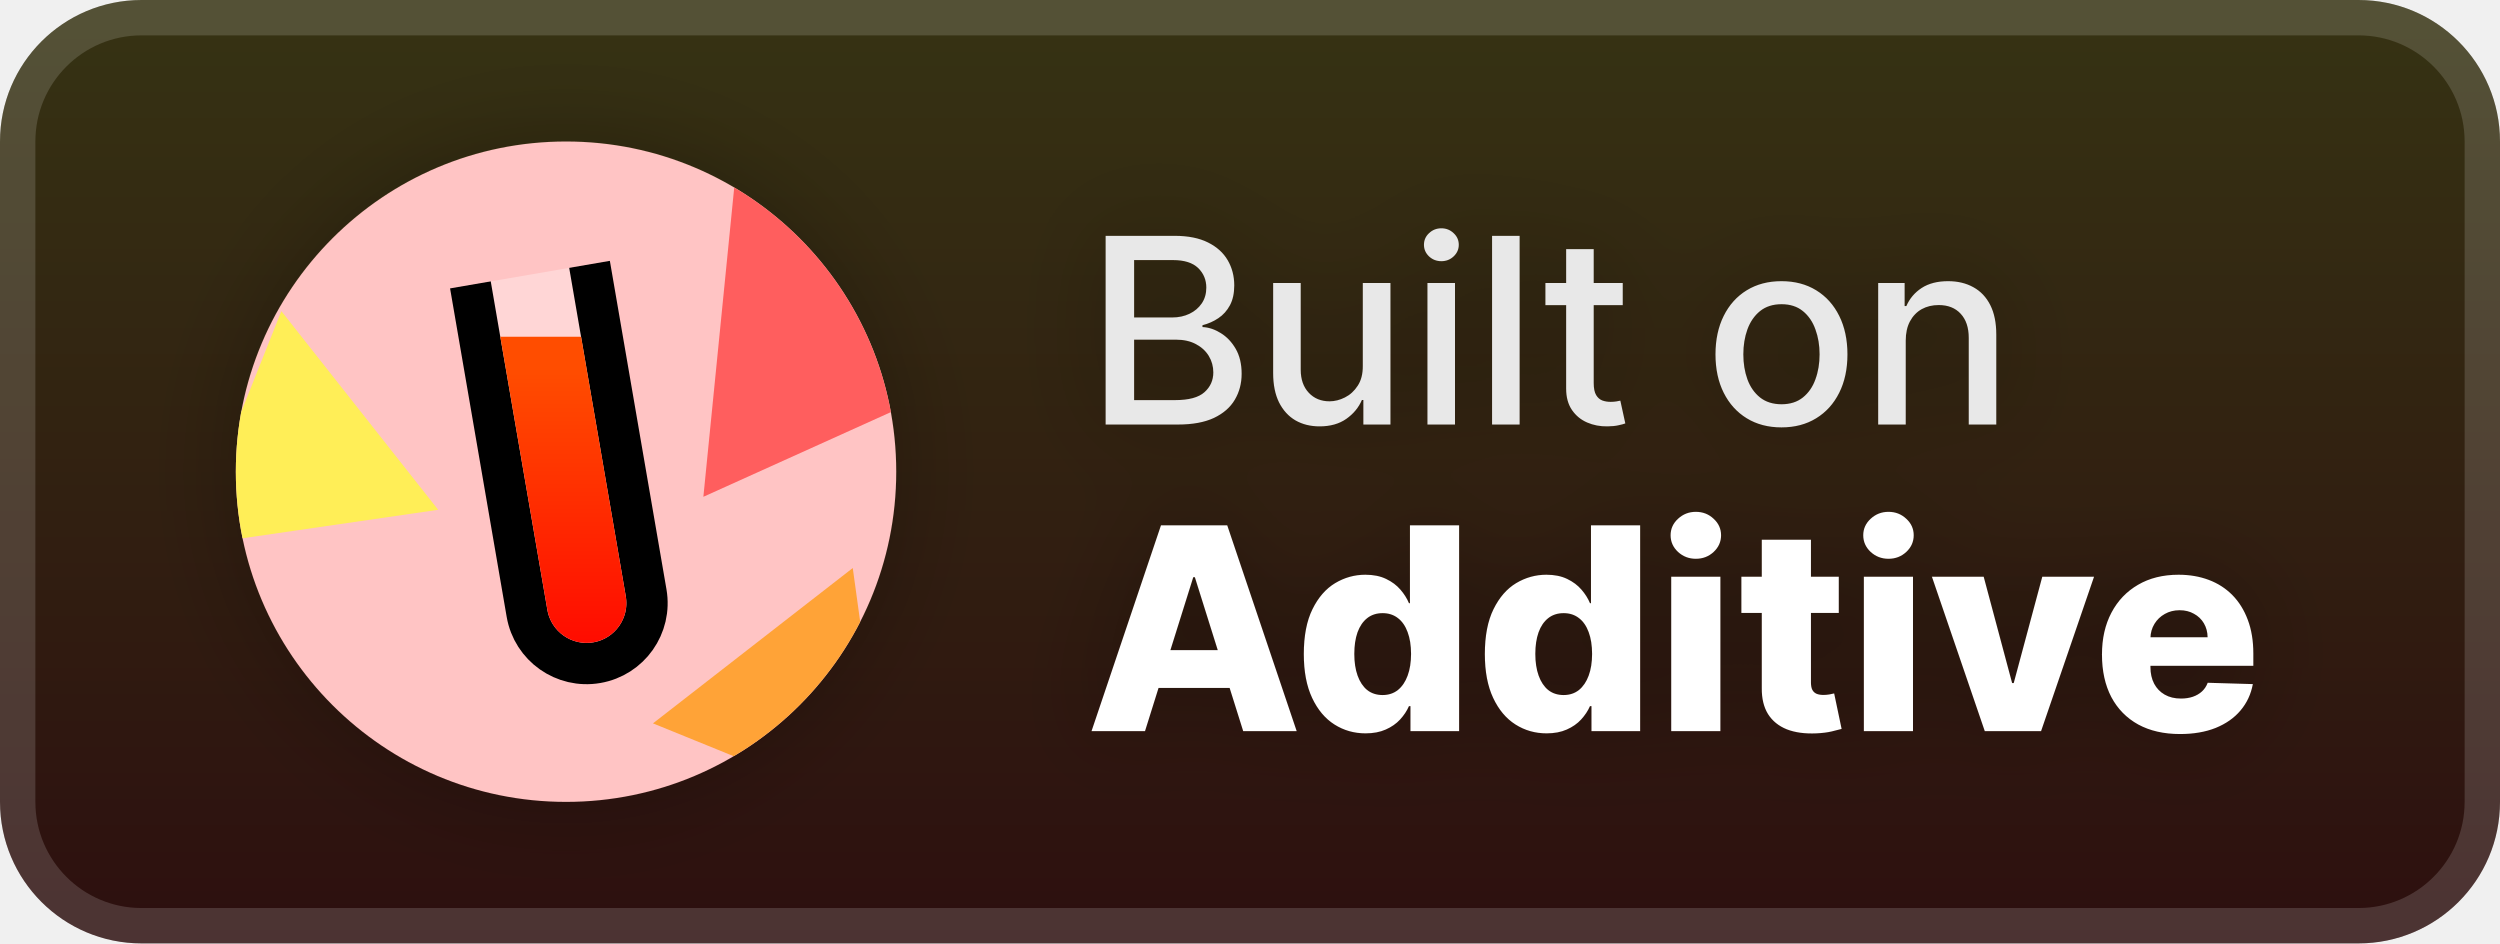
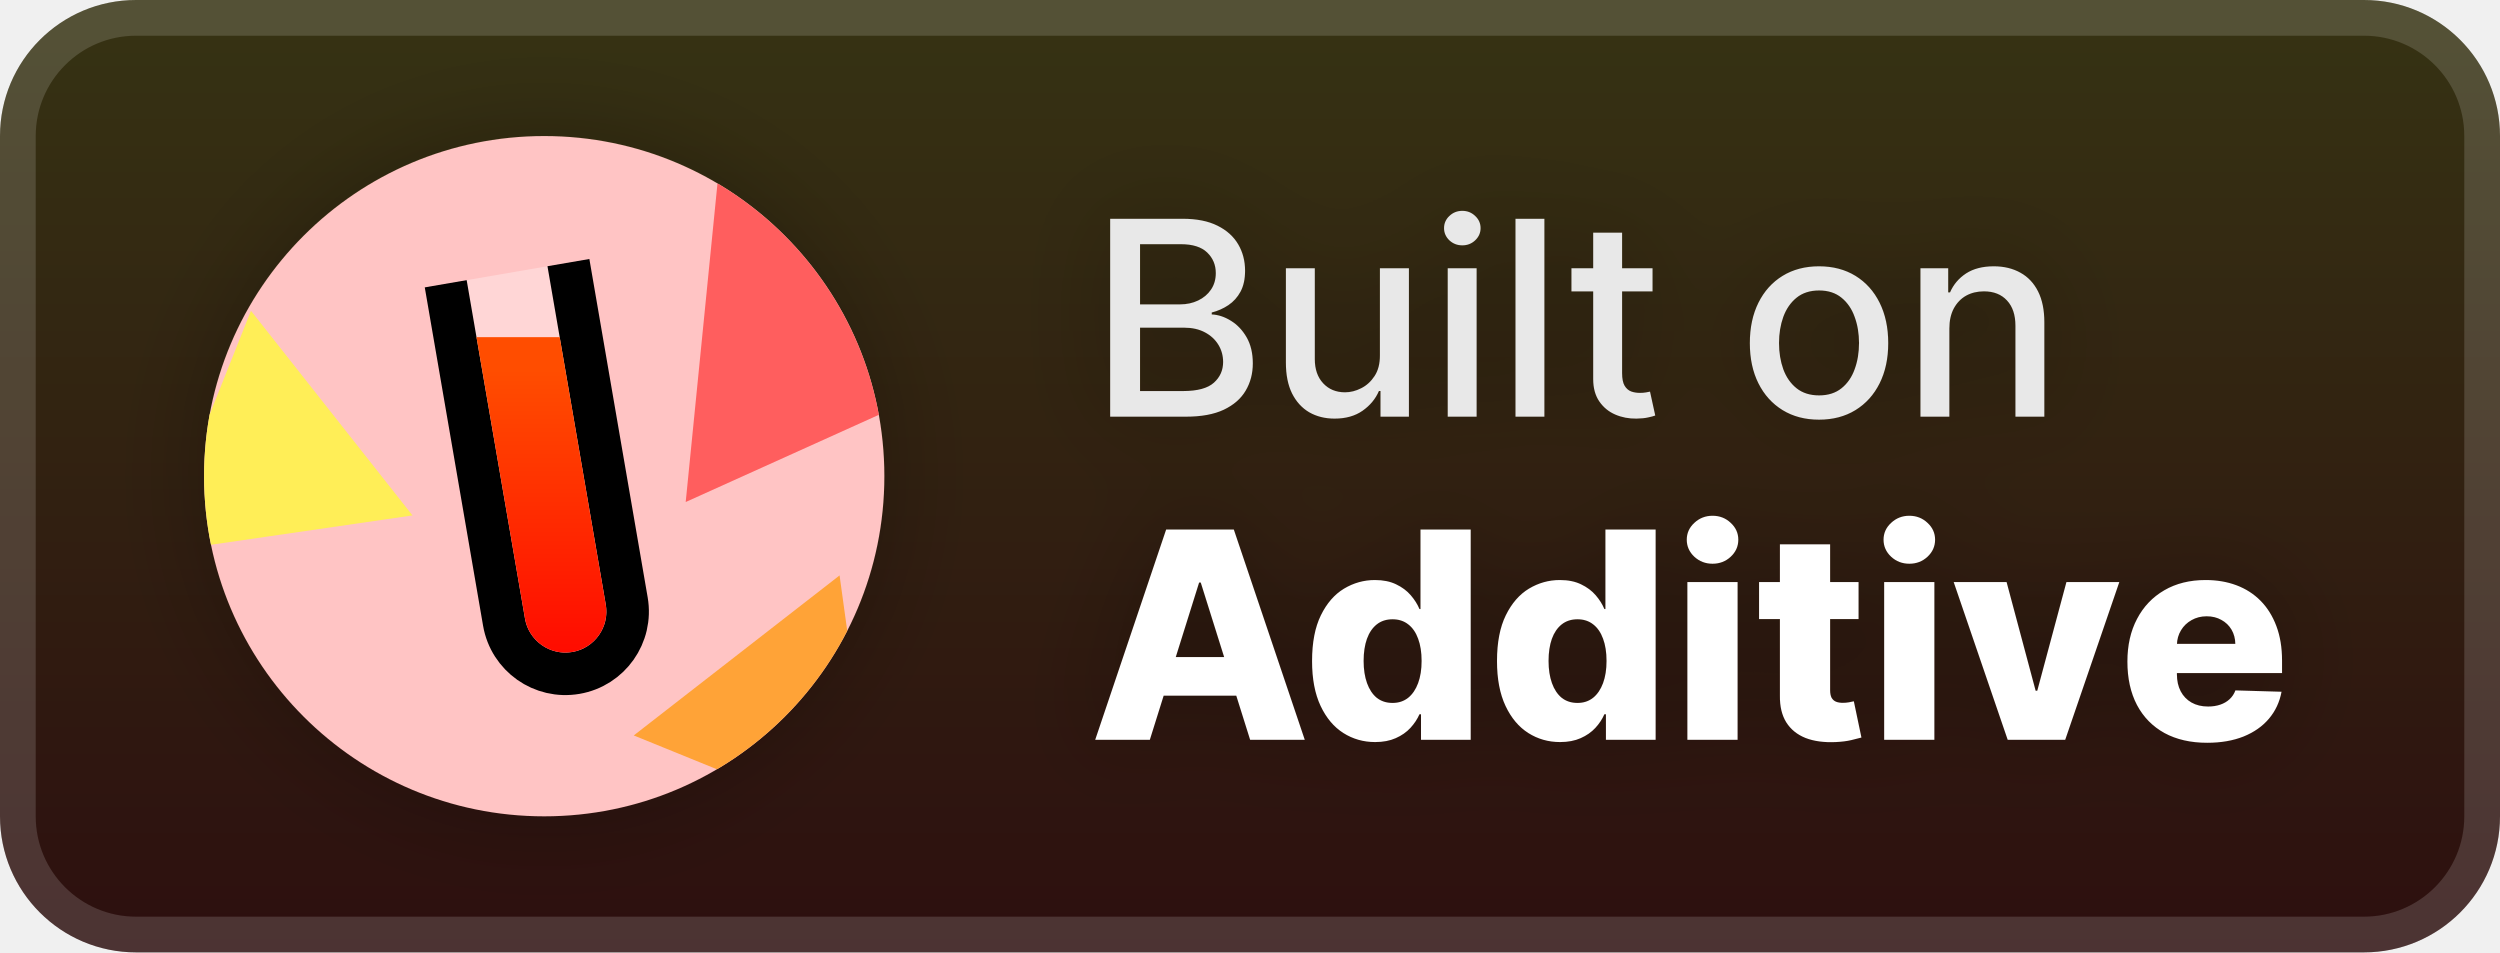
- <svg xmlns="http://www.w3.org/2000/svg" width="106" height="40" viewBox="0 0 106 40" fill="none">
-   <rect x="-6.10352e-05" y="-3.05176e-05" width="106" height="40" rx="6" fill="url(#paint0_linear_28_25)" />
+ <svg xmlns="http://www.w3.org/2000/svg" width="147" height="56" viewBox="0 0 147 56" fill="none">
+   <rect x="-6.10352e-05" y="-4.57764e-05" width="147" height="56" rx="8" fill="url(#paint0_linear_28_25)" />
  <g filter="url(#filter0_d_28_25)">
    <g clip-path="url(#clip0_28_25)">
-       <rect x="10" y="6" width="28" height="28" fill="#FFC4C4" />
-       <mask id="mask0_28_25" style="mask-type:alpha" maskUnits="userSpaceOnUse" x="11" y="9" width="28" height="25">
-         <rect x="11.863" y="13.472" width="23.185" height="20.65" transform="rotate(-9.78 11.8634 13.4723)" fill="#D9D9D9" />
+       <rect x="12" y="8" width="40" height="40" fill="#FFC4C4" />
+       <mask id="mask0_28_25" style="mask-type:alpha" maskUnits="userSpaceOnUse" x="14" y="13" width="39" height="35">
+         <rect x="14.662" y="18.675" width="33.121" height="29.5" transform="rotate(-9.78 14.662 18.6747)" fill="#D9D9D9" />
      </mask>
      <g mask="url(#mask0_28_25)">
-         <rect x="19.442" y="9.158" width="5.125" height="19.66" rx="2.562" transform="rotate(-9.77729 19.4421 9.15796)" fill="white" fill-opacity="0.3" stroke="black" stroke-width="1.75" />
+         <rect x="25.489" y="12.511" width="7.321" height="28.086" rx="3.661" transform="rotate(-9.77729 25.4887 12.5114)" fill="white" fill-opacity="0.3" stroke="black" stroke-width="2.5" />
      </g>
-       <mask id="mask1_28_25" style="mask-type:alpha" maskUnits="userSpaceOnUse" x="20" y="9" width="7" height="19">
-         <rect x="20.41" y="9.621" width="3.375" height="18.164" rx="1.687" transform="rotate(-9.77729 20.4098 9.62112)" fill="white" />
+       <mask id="mask1_28_25" style="mask-type:alpha" maskUnits="userSpaceOnUse" x="27" y="12" width="9" height="27">
+         <rect x="26.871" y="13.173" width="4.821" height="25.949" rx="2.411" transform="rotate(-9.77729 26.8712 13.173)" fill="white" />
      </mask>
      <g mask="url(#mask1_28_25)">
-         <rect x="14.684" y="14.278" width="20.689" height="15.047" fill="url(#paint1_linear_28_25)" />
+         <rect x="18.692" y="19.825" width="29.556" height="21.495" fill="url(#paint1_linear_28_25)" />
      </g>
-       <path d="M31.177 7.491L42.254 15.45L29.823 21.064L31.177 7.491Z" fill="#FF5E5E" />
-       <path d="M36.157 24.084L37.626 34.714L27.686 30.671L36.157 24.084Z" fill="#FFA337" />
-       <path d="M11.93 13.192L18.579 21.615L7.96 23.161L11.93 13.192Z" fill="#FFEE57" />
+       <path d="M42.253 10.13L58.078 21.5L40.319 29.519L42.253 10.13Z" fill="#FF5E5E" />
+       <path d="M49.367 33.834L51.466 49.02L37.265 43.244L49.367 33.834Z" fill="#FFA337" />
+       <path d="M14.757 18.275L24.255 30.307L9.086 32.516L14.757 18.275Z" fill="#FFEE57" />
    </g>
  </g>
  <g filter="url(#filter1_d_28_25)">
-     <path d="M46.879 18V10H49.809C50.376 10 50.846 10.094 51.219 10.281C51.591 10.466 51.87 10.717 52.055 11.035C52.239 11.35 52.332 11.706 52.332 12.101C52.332 12.435 52.271 12.716 52.148 12.945C52.026 13.172 51.862 13.354 51.656 13.492C51.453 13.628 51.229 13.726 50.984 13.789V13.867C51.25 13.88 51.509 13.966 51.762 14.125C52.017 14.281 52.228 14.504 52.395 14.793C52.561 15.082 52.645 15.434 52.645 15.848C52.645 16.256 52.548 16.624 52.355 16.949C52.165 17.272 51.871 17.529 51.473 17.719C51.074 17.906 50.565 18 49.945 18H46.879ZM48.086 16.965H49.828C50.406 16.965 50.82 16.853 51.07 16.629C51.32 16.405 51.445 16.125 51.445 15.789C51.445 15.536 51.381 15.305 51.254 15.094C51.126 14.883 50.944 14.715 50.707 14.59C50.473 14.465 50.194 14.402 49.871 14.402H48.086V16.965ZM48.086 13.461H49.703C49.974 13.461 50.217 13.409 50.434 13.305C50.652 13.2 50.825 13.055 50.953 12.867C51.083 12.677 51.148 12.453 51.148 12.195C51.148 11.865 51.032 11.587 50.801 11.363C50.569 11.139 50.214 11.027 49.734 11.027H48.086V13.461ZM57.783 15.512V12H58.955V18H57.807V16.961H57.744C57.606 17.281 57.385 17.548 57.08 17.762C56.778 17.973 56.402 18.078 55.951 18.078C55.566 18.078 55.224 17.994 54.928 17.824C54.633 17.652 54.402 17.398 54.232 17.062C54.066 16.727 53.982 16.311 53.982 15.816V12H55.15V15.676C55.15 16.085 55.264 16.41 55.49 16.652C55.717 16.895 56.011 17.016 56.373 17.016C56.592 17.016 56.809 16.961 57.025 16.852C57.244 16.742 57.425 16.577 57.568 16.355C57.714 16.134 57.786 15.853 57.783 15.512ZM60.524 18V12H61.692V18H60.524ZM61.114 11.074C60.911 11.074 60.737 11.007 60.591 10.871C60.447 10.733 60.376 10.569 60.376 10.379C60.376 10.186 60.447 10.022 60.591 9.887C60.737 9.749 60.911 9.68 61.114 9.68C61.317 9.68 61.49 9.749 61.634 9.887C61.78 10.022 61.852 10.186 61.852 10.379C61.852 10.569 61.78 10.733 61.634 10.871C61.49 11.007 61.317 11.074 61.114 11.074ZM64.432 10V18H63.264V10H64.432ZM68.804 12V12.938H65.526V12H68.804ZM66.405 10.562H67.573V16.238C67.573 16.465 67.607 16.635 67.675 16.75C67.742 16.862 67.83 16.939 67.936 16.98C68.046 17.02 68.164 17.039 68.292 17.039C68.386 17.039 68.468 17.032 68.538 17.02C68.608 17.006 68.663 16.996 68.702 16.988L68.913 17.953C68.845 17.979 68.749 18.005 68.624 18.031C68.499 18.06 68.343 18.076 68.155 18.078C67.848 18.083 67.561 18.029 67.296 17.914C67.03 17.799 66.815 17.622 66.651 17.383C66.487 17.143 66.405 16.842 66.405 16.48V10.562ZM75.534 18.121C74.972 18.121 74.481 17.992 74.061 17.734C73.642 17.477 73.317 17.116 73.085 16.652C72.853 16.189 72.737 15.647 72.737 15.027C72.737 14.405 72.853 13.861 73.085 13.395C73.317 12.928 73.642 12.566 74.061 12.309C74.481 12.051 74.972 11.922 75.534 11.922C76.097 11.922 76.588 12.051 77.007 12.309C77.426 12.566 77.752 12.928 77.983 13.395C78.215 13.861 78.331 14.405 78.331 15.027C78.331 15.647 78.215 16.189 77.983 16.652C77.752 17.116 77.426 17.477 77.007 17.734C76.588 17.992 76.097 18.121 75.534 18.121ZM75.538 17.141C75.903 17.141 76.205 17.044 76.444 16.852C76.684 16.659 76.861 16.402 76.975 16.082C77.093 15.762 77.151 15.409 77.151 15.023C77.151 14.641 77.093 14.289 76.975 13.969C76.861 13.646 76.684 13.387 76.444 13.191C76.205 12.996 75.903 12.898 75.538 12.898C75.171 12.898 74.866 12.996 74.624 13.191C74.384 13.387 74.206 13.646 74.089 13.969C73.974 14.289 73.917 14.641 73.917 15.023C73.917 15.409 73.974 15.762 74.089 16.082C74.206 16.402 74.384 16.659 74.624 16.852C74.866 17.044 75.171 17.141 75.538 17.141ZM80.803 14.438V18H79.635V12H80.756V12.976H80.83C80.968 12.659 81.184 12.404 81.478 12.211C81.775 12.018 82.149 11.922 82.6 11.922C83.008 11.922 83.367 12.008 83.674 12.18C83.981 12.349 84.219 12.601 84.389 12.938C84.558 13.273 84.642 13.689 84.642 14.184V18H83.475V14.324C83.475 13.889 83.361 13.549 83.135 13.305C82.908 13.057 82.597 12.934 82.201 12.934C81.93 12.934 81.689 12.992 81.478 13.109C81.27 13.226 81.105 13.398 80.982 13.625C80.863 13.849 80.803 14.12 80.803 14.438Z" fill="#E8E8E8" />
-     <path d="M48.548 31H46.281L49.226 22.273H52.034L54.979 31H52.712L50.662 24.472H50.594L48.548 31ZM48.246 27.565H52.984V29.168H48.246V27.565ZM57.899 31.094C57.416 31.094 56.977 30.969 56.582 30.719C56.187 30.469 55.872 30.094 55.636 29.594C55.4 29.094 55.282 28.473 55.282 27.732C55.282 26.962 55.404 26.328 55.649 25.831C55.893 25.334 56.213 24.966 56.608 24.727C57.005 24.489 57.433 24.369 57.89 24.369C58.234 24.369 58.528 24.429 58.772 24.548C59.017 24.665 59.218 24.815 59.377 25C59.536 25.185 59.657 25.376 59.74 25.575H59.782V22.273H61.866V31H59.804V29.939H59.74C59.652 30.141 59.527 30.329 59.365 30.506C59.203 30.682 59 30.824 58.755 30.932C58.514 31.04 58.228 31.094 57.899 31.094ZM58.623 29.47C58.876 29.47 59.092 29.399 59.271 29.257C59.45 29.112 59.588 28.909 59.684 28.648C59.781 28.386 59.829 28.079 59.829 27.727C59.829 27.369 59.781 27.061 59.684 26.802C59.59 26.544 59.453 26.345 59.271 26.206C59.092 26.067 58.876 25.997 58.623 25.997C58.365 25.997 58.146 26.068 57.967 26.21C57.788 26.352 57.652 26.552 57.558 26.811C57.467 27.07 57.422 27.375 57.422 27.727C57.422 28.079 57.468 28.386 57.562 28.648C57.656 28.909 57.791 29.112 57.967 29.257C58.146 29.399 58.365 29.47 58.623 29.47ZM65.575 31.094C65.092 31.094 64.653 30.969 64.258 30.719C63.863 30.469 63.547 30.094 63.312 29.594C63.076 29.094 62.958 28.473 62.958 27.732C62.958 26.962 63.08 26.328 63.325 25.831C63.569 25.334 63.888 24.966 64.283 24.727C64.681 24.489 65.109 24.369 65.566 24.369C65.91 24.369 66.204 24.429 66.448 24.548C66.692 24.665 66.894 24.815 67.053 25C67.212 25.185 67.333 25.376 67.415 25.575H67.458V22.273H69.542V31H67.479V29.939H67.415C67.327 30.141 67.202 30.329 67.04 30.506C66.879 30.682 66.675 30.824 66.431 30.932C66.19 31.04 65.904 31.094 65.575 31.094ZM66.299 29.47C66.552 29.47 66.768 29.399 66.947 29.257C67.126 29.112 67.263 28.909 67.36 28.648C67.457 28.386 67.505 28.079 67.505 27.727C67.505 27.369 67.457 27.061 67.36 26.802C67.266 26.544 67.129 26.345 66.947 26.206C66.768 26.067 66.552 25.997 66.299 25.997C66.04 25.997 65.822 26.068 65.643 26.21C65.464 26.352 65.327 26.552 65.234 26.811C65.143 27.07 65.097 27.375 65.097 27.727C65.097 28.079 65.144 28.386 65.238 28.648C65.332 28.909 65.467 29.112 65.643 29.257C65.822 29.399 66.04 29.47 66.299 29.47ZM70.86 31V24.454H72.944V31H70.86ZM71.904 23.692C71.611 23.692 71.36 23.595 71.149 23.402C70.939 23.206 70.834 22.97 70.834 22.695C70.834 22.422 70.939 22.189 71.149 21.996C71.36 21.8 71.611 21.702 71.904 21.702C72.199 21.702 72.451 21.8 72.658 21.996C72.868 22.189 72.973 22.422 72.973 22.695C72.973 22.97 72.868 23.206 72.658 23.402C72.451 23.595 72.199 23.692 71.904 23.692ZM77.964 24.454V25.989H73.835V24.454H77.964ZM74.7 22.886H76.784V28.942C76.784 29.07 76.804 29.173 76.844 29.253C76.886 29.329 76.947 29.385 77.027 29.419C77.106 29.45 77.202 29.466 77.312 29.466C77.392 29.466 77.476 29.459 77.564 29.445C77.655 29.427 77.723 29.413 77.768 29.402L78.084 30.906C77.984 30.935 77.844 30.97 77.662 31.013C77.483 31.055 77.268 31.082 77.018 31.094C76.53 31.116 76.111 31.06 75.761 30.923C75.415 30.784 75.149 30.568 74.964 30.276C74.783 29.983 74.695 29.615 74.7 29.172V22.886ZM79.028 31V24.454H81.111V31H79.028ZM80.072 23.692C79.779 23.692 79.528 23.595 79.317 23.402C79.107 23.206 79.002 22.97 79.002 22.695C79.002 22.422 79.107 22.189 79.317 21.996C79.528 21.8 79.779 21.702 80.072 21.702C80.367 21.702 80.618 21.8 80.826 21.996C81.036 22.189 81.141 22.422 81.141 22.695C81.141 22.97 81.036 23.206 80.826 23.402C80.618 23.595 80.367 23.692 80.072 23.692ZM88.787 24.454L86.541 31H84.155L81.914 24.454H84.108L85.314 28.963H85.382L86.593 24.454H88.787ZM92.435 31.123C91.75 31.123 91.159 30.989 90.662 30.719C90.168 30.446 89.787 30.058 89.52 29.555C89.256 29.05 89.124 28.449 89.124 27.753C89.124 27.077 89.257 26.486 89.524 25.98C89.791 25.472 90.168 25.077 90.654 24.795C91.139 24.511 91.712 24.369 92.371 24.369C92.837 24.369 93.263 24.442 93.649 24.587C94.036 24.732 94.37 24.946 94.651 25.23C94.932 25.514 95.151 25.865 95.307 26.283C95.463 26.697 95.541 27.173 95.541 27.71V28.23H89.853V27.02H93.603C93.6 26.798 93.547 26.601 93.445 26.427C93.343 26.254 93.202 26.119 93.023 26.023C92.847 25.923 92.644 25.873 92.414 25.873C92.181 25.873 91.972 25.926 91.787 26.031C91.603 26.134 91.456 26.274 91.348 26.453C91.24 26.629 91.183 26.829 91.178 27.054V28.285C91.178 28.552 91.23 28.787 91.335 28.989C91.441 29.188 91.59 29.342 91.783 29.453C91.976 29.564 92.206 29.619 92.473 29.619C92.658 29.619 92.826 29.594 92.976 29.543C93.127 29.491 93.256 29.416 93.364 29.317C93.472 29.217 93.553 29.095 93.607 28.95L95.52 29.006C95.441 29.435 95.266 29.808 94.996 30.126C94.729 30.442 94.378 30.688 93.944 30.864C93.509 31.037 93.006 31.123 92.435 31.123Z" fill="white" />
+     <path d="M65.278 24.5V12.864H69.54C70.365 12.864 71.049 13 71.591 13.273C72.132 13.542 72.538 13.907 72.807 14.369C73.076 14.828 73.21 15.345 73.21 15.92C73.21 16.405 73.121 16.814 72.943 17.148C72.765 17.477 72.526 17.742 72.227 17.943C71.932 18.14 71.606 18.284 71.25 18.375V18.489C71.636 18.508 72.013 18.633 72.381 18.864C72.752 19.091 73.059 19.415 73.301 19.835C73.543 20.256 73.665 20.767 73.665 21.369C73.665 21.964 73.525 22.498 73.244 22.971C72.968 23.441 72.54 23.814 71.96 24.091C71.381 24.364 70.64 24.5 69.739 24.5H65.278ZM67.034 22.994H69.568C70.409 22.994 71.011 22.831 71.375 22.506C71.739 22.18 71.92 21.773 71.92 21.284C71.92 20.917 71.828 20.579 71.642 20.273C71.456 19.966 71.191 19.721 70.847 19.54C70.506 19.358 70.1 19.267 69.631 19.267H67.034V22.994ZM67.034 17.898H69.386C69.78 17.898 70.134 17.822 70.449 17.67C70.767 17.519 71.019 17.307 71.204 17.034C71.394 16.758 71.489 16.432 71.489 16.057C71.489 15.576 71.32 15.172 70.983 14.847C70.646 14.521 70.129 14.358 69.432 14.358H67.034V17.898ZM81.139 20.881V15.773H82.844V24.5H81.173V22.989H81.082C80.882 23.454 80.56 23.843 80.116 24.153C79.677 24.46 79.13 24.614 78.474 24.614C77.914 24.614 77.418 24.491 76.986 24.244C76.558 23.994 76.221 23.625 75.974 23.136C75.732 22.648 75.611 22.044 75.611 21.324V15.773H77.31V21.119C77.31 21.714 77.474 22.188 77.804 22.54C78.133 22.892 78.561 23.068 79.088 23.068C79.406 23.068 79.722 22.989 80.037 22.829C80.355 22.67 80.618 22.43 80.827 22.108C81.039 21.786 81.143 21.377 81.139 20.881ZM85.126 24.5V15.773H86.825V24.5H85.126ZM85.984 14.426C85.689 14.426 85.435 14.328 85.223 14.131C85.015 13.93 84.91 13.691 84.91 13.415C84.91 13.134 85.015 12.896 85.223 12.699C85.435 12.498 85.689 12.398 85.984 12.398C86.28 12.398 86.532 12.498 86.74 12.699C86.952 12.896 87.058 13.134 87.058 13.415C87.058 13.691 86.952 13.93 86.74 14.131C86.532 14.328 86.28 14.426 85.984 14.426ZM90.81 12.864V24.5H89.111V12.864H90.81ZM97.169 15.773V17.136H92.402V15.773H97.169ZM93.68 13.682H95.379V21.938C95.379 22.267 95.428 22.515 95.527 22.682C95.625 22.845 95.752 22.956 95.908 23.017C96.067 23.074 96.239 23.102 96.425 23.102C96.561 23.102 96.68 23.093 96.783 23.074C96.885 23.055 96.964 23.04 97.021 23.028L97.328 24.432C97.23 24.47 97.089 24.508 96.908 24.545C96.726 24.587 96.499 24.61 96.226 24.614C95.779 24.621 95.362 24.542 94.976 24.375C94.589 24.208 94.277 23.951 94.038 23.602C93.8 23.254 93.68 22.816 93.68 22.29V13.682ZM106.959 24.676C106.141 24.676 105.427 24.489 104.817 24.114C104.207 23.739 103.733 23.214 103.396 22.54C103.059 21.866 102.891 21.078 102.891 20.176C102.891 19.271 103.059 18.479 103.396 17.801C103.733 17.123 104.207 16.596 104.817 16.221C105.427 15.847 106.141 15.659 106.959 15.659C107.777 15.659 108.491 15.847 109.101 16.221C109.711 16.596 110.184 17.123 110.521 17.801C110.858 18.479 111.027 19.271 111.027 20.176C111.027 21.078 110.858 21.866 110.521 22.54C110.184 23.214 109.711 23.739 109.101 24.114C108.491 24.489 107.777 24.676 106.959 24.676ZM106.964 23.25C107.495 23.25 107.934 23.11 108.283 22.829C108.631 22.549 108.889 22.176 109.055 21.71C109.226 21.244 109.311 20.731 109.311 20.17C109.311 19.614 109.226 19.102 109.055 18.636C108.889 18.167 108.631 17.79 108.283 17.506C107.934 17.221 107.495 17.079 106.964 17.079C106.43 17.079 105.987 17.221 105.635 17.506C105.286 17.79 105.027 18.167 104.856 18.636C104.69 19.102 104.606 19.614 104.606 20.17C104.606 20.731 104.69 21.244 104.856 21.71C105.027 22.176 105.286 22.549 105.635 22.829C105.987 23.11 106.43 23.25 106.964 23.25ZM114.622 19.318V24.5H112.923V15.773H114.554V17.193H114.662C114.863 16.731 115.177 16.36 115.605 16.079C116.037 15.799 116.58 15.659 117.236 15.659C117.83 15.659 118.351 15.784 118.798 16.034C119.245 16.28 119.592 16.648 119.838 17.136C120.084 17.625 120.207 18.229 120.207 18.949V24.5H118.508V19.153C118.508 18.521 118.344 18.026 118.014 17.67C117.685 17.311 117.232 17.131 116.656 17.131C116.262 17.131 115.912 17.216 115.605 17.386C115.302 17.557 115.061 17.807 114.883 18.136C114.709 18.462 114.622 18.856 114.622 19.318Z" fill="#E8E8E8" />
+     <path d="M67.61 43.5H64.398L68.57 31.136H72.548L76.72 43.5H73.508L70.604 34.251H70.508L67.61 43.5ZM67.181 38.634H73.894V40.904H67.181V38.634ZM80.857 43.633C80.172 43.633 79.551 43.456 78.991 43.102C78.432 42.747 77.985 42.216 77.651 41.508C77.317 40.799 77.15 39.92 77.15 38.87C77.15 37.779 77.323 36.882 77.669 36.177C78.015 35.473 78.468 34.952 79.027 34.614C79.591 34.276 80.197 34.106 80.844 34.106C81.332 34.106 81.748 34.191 82.094 34.36C82.44 34.525 82.726 34.738 82.951 35C83.177 35.262 83.348 35.533 83.465 35.815H83.525V31.136H86.477V43.5H83.555V41.997H83.465C83.34 42.282 83.163 42.55 82.933 42.8C82.704 43.049 82.416 43.25 82.07 43.403C81.728 43.556 81.323 43.633 80.857 43.633ZM81.883 41.333C82.241 41.333 82.547 41.232 82.8 41.031C83.054 40.826 83.249 40.538 83.386 40.168C83.523 39.797 83.591 39.363 83.591 38.864C83.591 38.356 83.523 37.92 83.386 37.554C83.253 37.187 83.058 36.906 82.8 36.708C82.547 36.511 82.241 36.413 81.883 36.413C81.517 36.413 81.207 36.513 80.953 36.714C80.7 36.916 80.506 37.199 80.374 37.566C80.245 37.932 80.18 38.364 80.18 38.864C80.18 39.363 80.247 39.797 80.38 40.168C80.513 40.538 80.704 40.826 80.953 41.031C81.207 41.232 81.517 41.333 81.883 41.333ZM91.731 43.633C91.046 43.633 90.425 43.456 89.865 43.102C89.306 42.747 88.859 42.216 88.525 41.508C88.191 40.799 88.024 39.92 88.024 38.87C88.024 37.779 88.197 36.882 88.543 36.177C88.889 35.473 89.342 34.952 89.901 34.614C90.465 34.276 91.07 34.106 91.719 34.106C92.206 34.106 92.622 34.191 92.968 34.36C93.314 34.525 93.6 34.738 93.825 35C94.051 35.262 94.222 35.533 94.338 35.815H94.399V31.136H97.351V43.5H94.429V41.997H94.338C94.214 42.282 94.037 42.55 93.807 42.8C93.578 43.049 93.29 43.25 92.944 43.403C92.602 43.556 92.197 43.633 91.731 43.633ZM92.757 41.333C93.115 41.333 93.421 41.232 93.674 41.031C93.928 40.826 94.123 40.538 94.26 40.168C94.397 39.797 94.465 39.363 94.465 38.864C94.465 38.356 94.397 37.92 94.26 37.554C94.127 37.187 93.932 36.906 93.674 36.708C93.421 36.511 93.115 36.413 92.757 36.413C92.391 36.413 92.081 36.513 91.827 36.714C91.574 36.916 91.38 37.199 91.248 37.566C91.119 37.932 91.054 38.364 91.054 38.864C91.054 39.363 91.121 39.797 91.254 40.168C91.386 40.538 91.578 40.826 91.827 41.031C92.081 41.232 92.391 41.333 92.757 41.333ZM99.218 43.5V34.227H102.17V43.5H99.218ZM100.697 33.147C100.282 33.147 99.926 33.01 99.628 32.736C99.331 32.458 99.182 32.124 99.182 31.734C99.182 31.348 99.331 31.018 99.628 30.744C99.926 30.466 100.282 30.327 100.697 30.327C101.115 30.327 101.472 30.466 101.765 30.744C102.063 31.018 102.212 31.348 102.212 31.734C102.212 32.124 102.063 32.458 101.765 32.736C101.472 33.01 101.115 33.147 100.697 33.147ZM109.283 34.227V36.401H103.433V34.227H109.283ZM104.659 32.006H107.611V40.584C107.611 40.765 107.639 40.912 107.695 41.025C107.756 41.133 107.842 41.212 107.955 41.26C108.068 41.304 108.202 41.327 108.359 41.327C108.472 41.327 108.591 41.317 108.715 41.297C108.844 41.272 108.941 41.252 109.005 41.236L109.452 43.367C109.311 43.407 109.112 43.458 108.854 43.518C108.601 43.578 108.297 43.617 107.943 43.633C107.251 43.665 106.657 43.584 106.162 43.391C105.671 43.194 105.295 42.888 105.033 42.474C104.775 42.059 104.651 41.538 104.659 40.91V32.006ZM110.789 43.5V34.227H113.741V43.5H110.789ZM112.268 33.147C111.854 33.147 111.497 33.01 111.2 32.736C110.902 32.458 110.753 32.124 110.753 31.734C110.753 31.348 110.902 31.018 111.2 30.744C111.497 30.466 111.854 30.327 112.268 30.327C112.687 30.327 113.043 30.466 113.337 30.744C113.635 31.018 113.783 31.348 113.783 31.734C113.783 32.124 113.635 32.458 113.337 32.736C113.043 33.01 112.687 33.147 112.268 33.147ZM124.615 34.227L121.434 43.5H118.053L114.878 34.227H117.987L119.695 40.614H119.792L121.506 34.227H124.615ZM129.783 43.675C128.813 43.675 127.976 43.484 127.271 43.102C126.571 42.715 126.032 42.166 125.654 41.453C125.279 40.737 125.092 39.886 125.092 38.9C125.092 37.942 125.281 37.105 125.66 36.388C126.038 35.668 126.571 35.109 127.259 34.71C127.948 34.308 128.759 34.106 129.692 34.106C130.352 34.106 130.956 34.209 131.503 34.414C132.051 34.62 132.524 34.923 132.922 35.326C133.32 35.728 133.63 36.225 133.852 36.817C134.073 37.405 134.184 38.079 134.184 38.839V39.576H126.124V37.861H131.437C131.433 37.547 131.358 37.268 131.214 37.022C131.069 36.777 130.87 36.586 130.616 36.449C130.366 36.308 130.079 36.237 129.753 36.237C129.423 36.237 129.127 36.312 128.865 36.461C128.604 36.606 128.396 36.805 128.243 37.059C128.091 37.308 128.01 37.592 128.002 37.91V39.654C128.002 40.033 128.076 40.365 128.225 40.651C128.374 40.932 128.586 41.152 128.859 41.309C129.133 41.465 129.459 41.544 129.837 41.544C130.099 41.544 130.336 41.508 130.55 41.435C130.763 41.363 130.946 41.256 131.099 41.115C131.252 40.974 131.367 40.801 131.443 40.596L134.154 40.675C134.041 41.282 133.793 41.812 133.411 42.262C133.033 42.709 132.536 43.057 131.92 43.307C131.304 43.552 130.592 43.675 129.783 43.675Z" fill="white" />
  </g>
-   <rect x="0.75" y="0.75" width="104.5" height="38.5" rx="5.25" stroke="white" stroke-opacity="0.15" stroke-width="1.5" />
+   <rect x="1.05" y="1.05" width="144.9" height="53.9" rx="6.95" stroke="white" stroke-opacity="0.15" stroke-width="2.1" />
  <defs>
-     <filter id="filter0_d_28_25" x="6" y="2" width="36" height="36" filterUnits="userSpaceOnUse" color-interpolation-filters="sRGB">
+     <filter id="filter0_d_28_25" x="6.286" y="2.286" width="51.429" height="51.429" filterUnits="userSpaceOnUse" color-interpolation-filters="sRGB">
      <feFlood flood-opacity="0" result="BackgroundImageFix" />
      <feColorMatrix in="SourceAlpha" type="matrix" values="0 0 0 0 0 0 0 0 0 0 0 0 0 0 0 0 0 0 127 0" result="hardAlpha" />
      <feOffset />
-       <feGaussianBlur stdDeviation="2" />
+       <feGaussianBlur stdDeviation="2.857" />
      <feComposite in2="hardAlpha" operator="out" />
      <feColorMatrix type="matrix" values="0 0 0 0 0 0 0 0 0 0 0 0 0 0 0 0 0 0 0.25 0" />
      <feBlend mode="normal" in2="BackgroundImageFix" result="effect1_dropShadow_28_25" />
      <feBlend mode="normal" in="SourceGraphic" in2="effect1_dropShadow_28_25" result="shape" />
    </filter>
-     <filter id="filter1_d_28_25" x="42" y="3" width="58" height="34" filterUnits="userSpaceOnUse" color-interpolation-filters="sRGB">
+     <filter id="filter1_d_28_25" x="58.4" y="3.9" width="82.2" height="48.2" filterUnits="userSpaceOnUse" color-interpolation-filters="sRGB">
      <feFlood flood-opacity="0" result="BackgroundImageFix" />
      <feColorMatrix in="SourceAlpha" type="matrix" values="0 0 0 0 0 0 0 0 0 0 0 0 0 0 0 0 0 0 127 0" result="hardAlpha" />
      <feOffset />
-       <feGaussianBlur stdDeviation="2" />
+       <feGaussianBlur stdDeviation="2.8" />
      <feComposite in2="hardAlpha" operator="out" />
      <feColorMatrix type="matrix" values="0 0 0 0 0 0 0 0 0 0 0 0 0 0 0 0 0 0 0.25 0" />
      <feBlend mode="normal" in2="BackgroundImageFix" result="effect1_dropShadow_28_25" />
      <feBlend mode="normal" in="SourceGraphic" in2="effect1_dropShadow_28_25" result="shape" />
    </filter>
-     <linearGradient id="paint0_linear_28_25" x1="53" y1="-3.05176e-05" x2="53" y2="40" gradientUnits="userSpaceOnUse">
+     <linearGradient id="paint0_linear_28_25" x1="73.5" y1="-4.57764e-05" x2="73.5" y2="56" gradientUnits="userSpaceOnUse">
      <stop stop-color="#363313" />
      <stop offset="1" stop-color="#2D0F0F" />
    </linearGradient>
-     <linearGradient id="paint1_linear_28_25" x1="25.029" y1="14.278" x2="25.029" y2="29.325" gradientUnits="userSpaceOnUse">
+     <linearGradient id="paint1_linear_28_25" x1="33.47" y1="19.825" x2="33.47" y2="41.321" gradientUnits="userSpaceOnUse">
      <stop stop-color="#FF4D00" />
      <stop offset="0.089" stop-color="#FF4D00" />
      <stop offset="1" stop-color="#FF0000" />
    </linearGradient>
    <clipPath id="clip0_28_25">
-       <rect x="10" y="6" width="28" height="28" rx="14" fill="white" />
+       <rect x="12" y="8" width="40" height="40" rx="20" fill="white" />
    </clipPath>
  </defs>
</svg>
